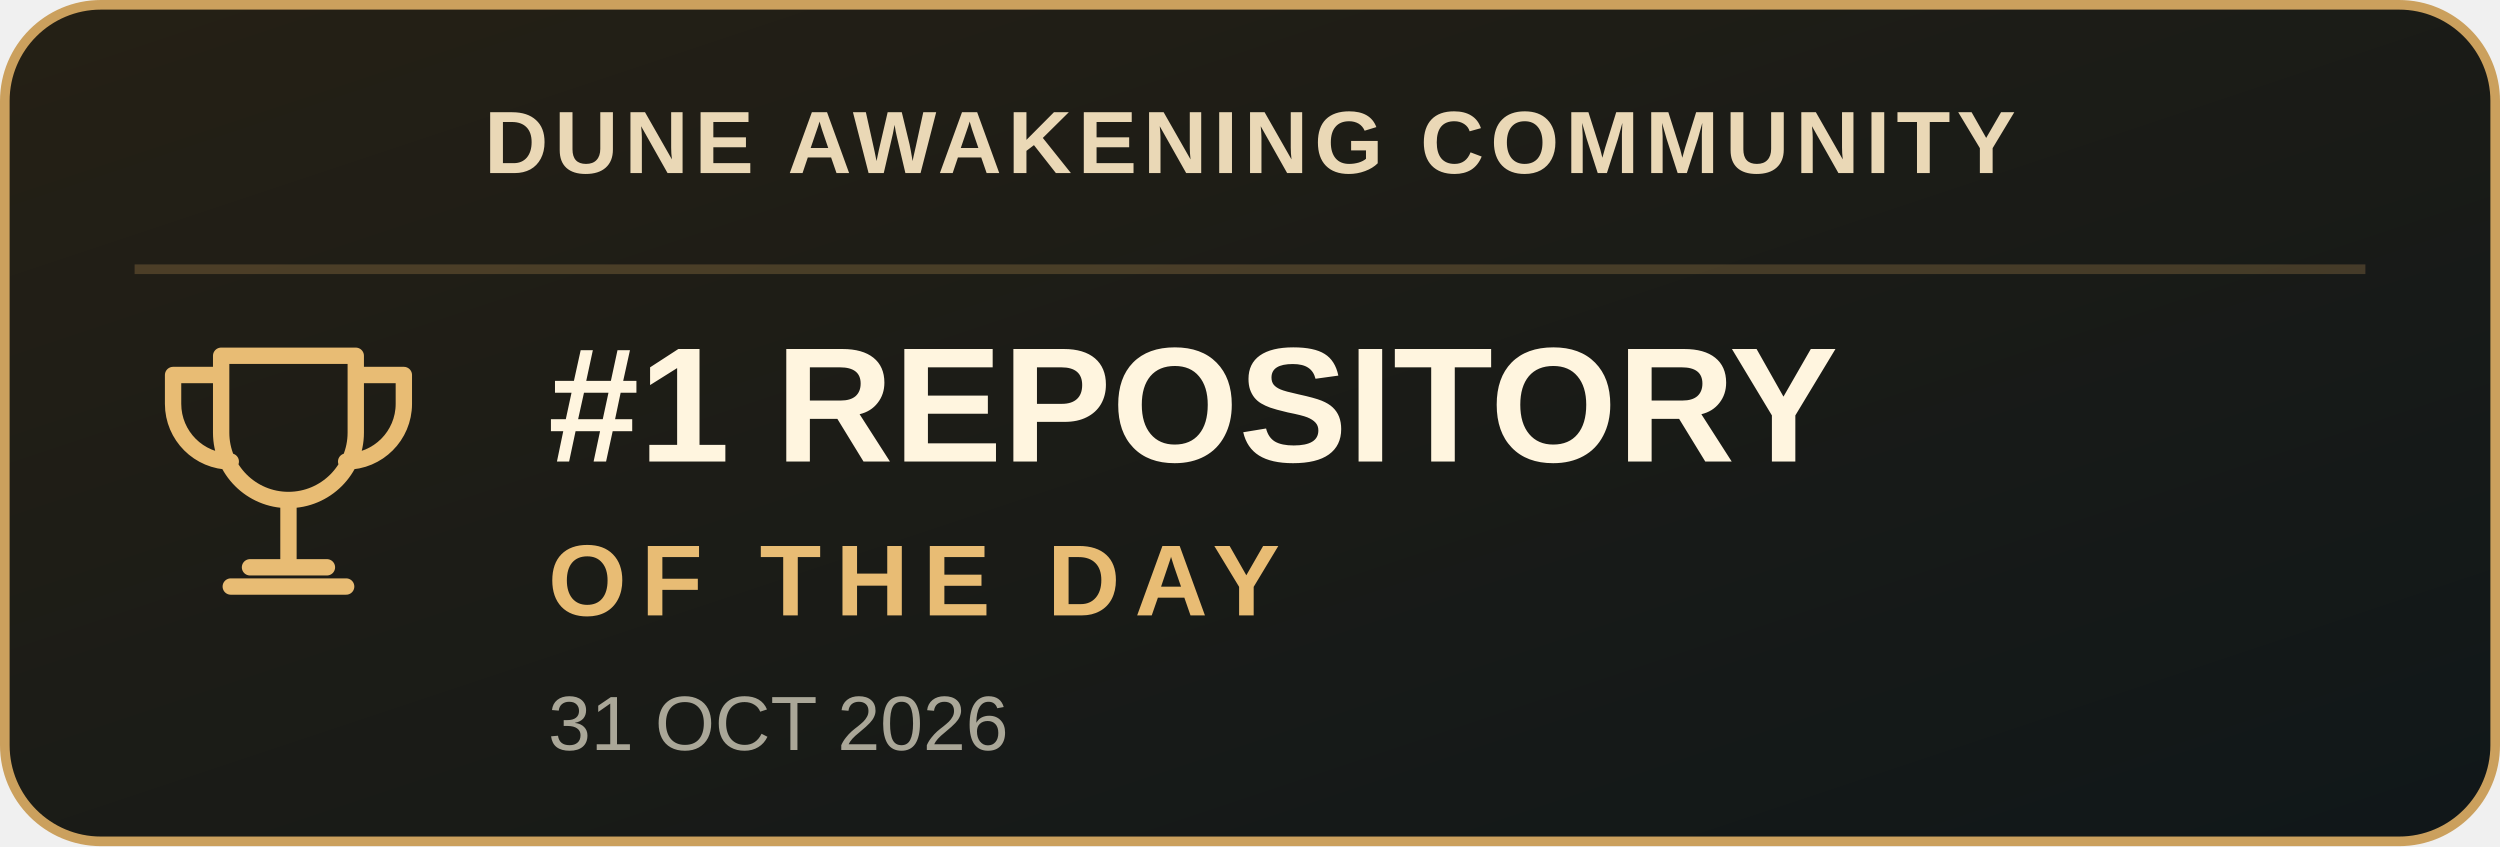
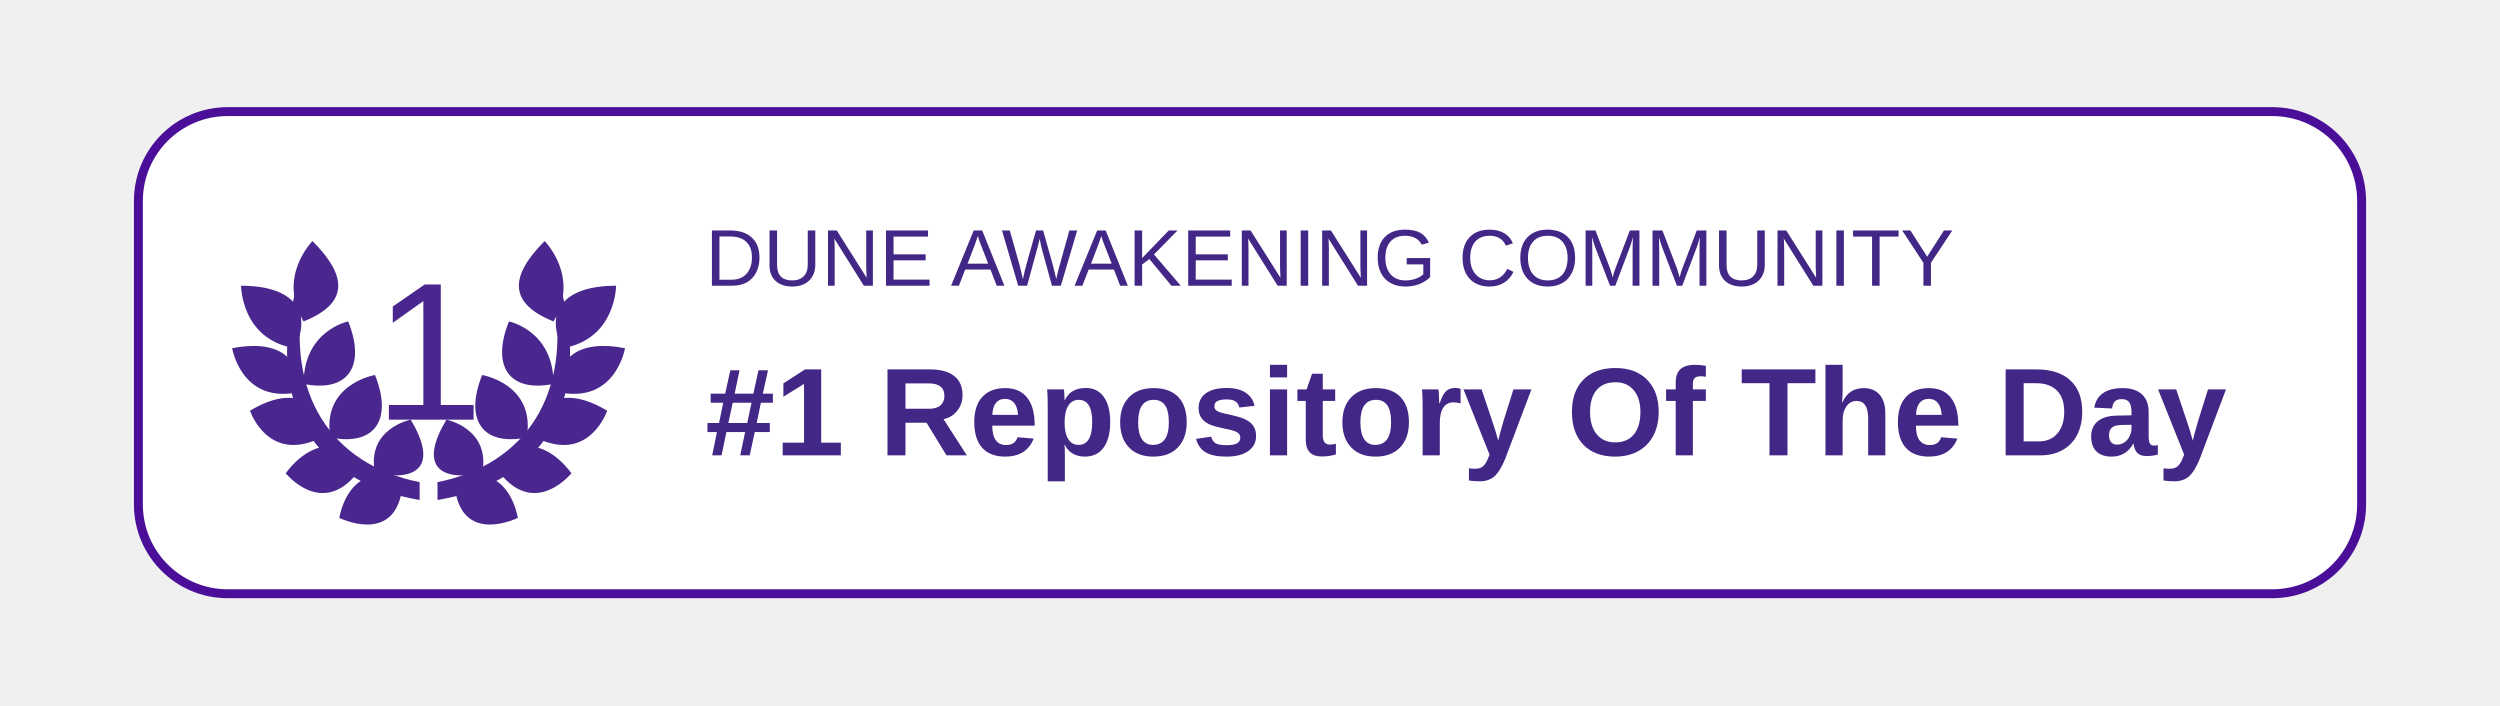
- <svg xmlns="http://www.w3.org/2000/svg" width="260" height="88" viewBox="0 0 260 88" role="img" aria-labelledby="title">
-   <defs>
-     <linearGradient id="bg" x2="1" y2="1">
-       <stop stop-color="#252015" />
-       <stop offset="1" stop-color="#101719" />
-     </linearGradient>
-   </defs>
-   <rect x=".5" y=".5" width="259" height="87" rx="10" fill="url(#bg)" stroke="#cba05d" />
-   <path d="M14 28h232" stroke="#cba05d" opacity=".25" />
-   <text x="130" y="18" text-anchor="middle" fill="#ead8b6" font-family="Segoe UI,Arial,sans-serif" font-size="9.2" font-weight="600" letter-spacing=".65">DUNE AWAKENING COMMUNITY</text>
-   <g transform="translate(17 37)" fill="none" stroke="#e8bc74" stroke-width="1.7" stroke-linecap="round" stroke-linejoin="round">
-     <path d="M6 0h14v8a7 7 0 0 1-14 0V0ZM6 2H1v3a6 6 0 0 0 6 6M20 2h5v3a6 6 0 0 1-6 6M13 15v7M7 24h12M9 22h8" />
+ <svg xmlns="http://www.w3.org/2000/svg" width="280" height="79" viewBox="0 0 280 79" role="img" aria-labelledby="title">
+   <rect x="15.5" y="12.5" width="249" height="54" rx="10" fill="#fff" stroke="#4a0e99" />
+   <g transform="translate(26 20)" fill="#49278e">
+     <path d="M21 36C9 34 4 25 7 13L8 13C6 24 11 32 21 34ZM23 36C35 34 40 25 37 13L36 13C38 24 33 32 23 34Z" />
+     <path id="leaves" d="M7 19C1 18 1 12 1 12C7 12 9 15 7 19ZM7 24C1 25 0 19 0 19C5 18 8 20 7 24ZM10 29C4 32 2 26 2 26C7 23 10 25 10 29ZM14 33C10 38 6 33 6 33C9 29 13 29 14 33ZM19 35C18 41 12 38 12 38C13 33 17 32 19 35ZM8 16C5 11 9 7 9 7C13 11 13 14 8 16ZM8 23C8 17 13 16 13 16C15 21 13 24 8 23ZM11 29C10 23 16 22 16 22C18 27 16 30 11 29ZM16 33C15 28 20 27 20 27C23 32 21 34 16 33Z" />
+     <use href="#leaves" transform="translate(44 0) scale(-1 1)" />
+     <text x="22" y="27" text-anchor="middle" font-family="Arial,sans-serif" font-size="22">1</text>
  </g>
-   <text x="57" y="48" fill="#fff5df" font-family="Segoe UI,Arial,sans-serif" font-size="17" font-weight="700">#1 REPOSITORY</text>
-   <text x="57" y="64" fill="#e8bc74" font-family="Segoe UI,Arial,sans-serif" font-size="10.5" font-weight="600" letter-spacing="1.5">OF THE DAY</text>
-   <text x="57" y="78" fill="#aaa798" font-family="Segoe UI,Arial,sans-serif" font-size="8">31 OCT 2026</text>
+   <text x="79" y="32" fill="#432787" font-family="Arial,sans-serif" font-size="9">DUNE AWAKENING COMMUNITY</text>
+   <text x="79" y="51" fill="#432787" font-family="Arial,sans-serif" font-size="14" font-weight="700" textLength="176" lengthAdjust="spacingAndGlyphs">#1 Repository Of The Day</text>
</svg>
